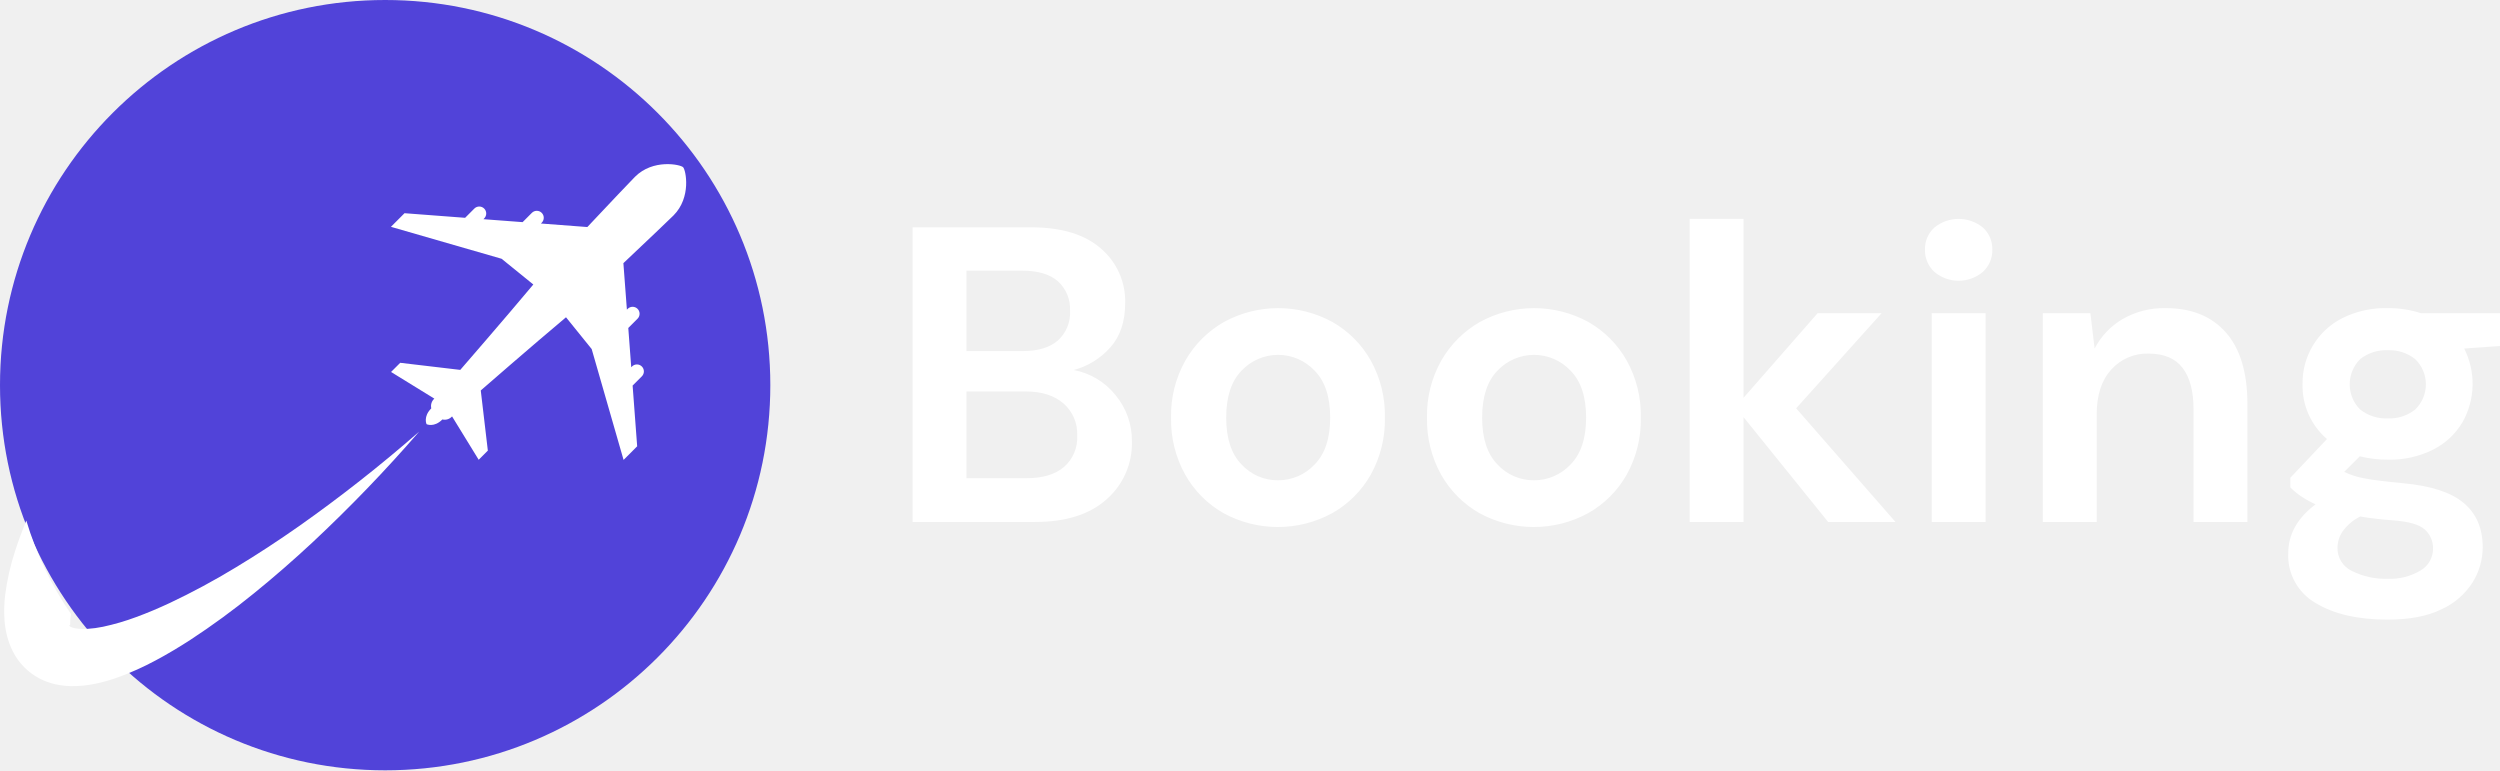
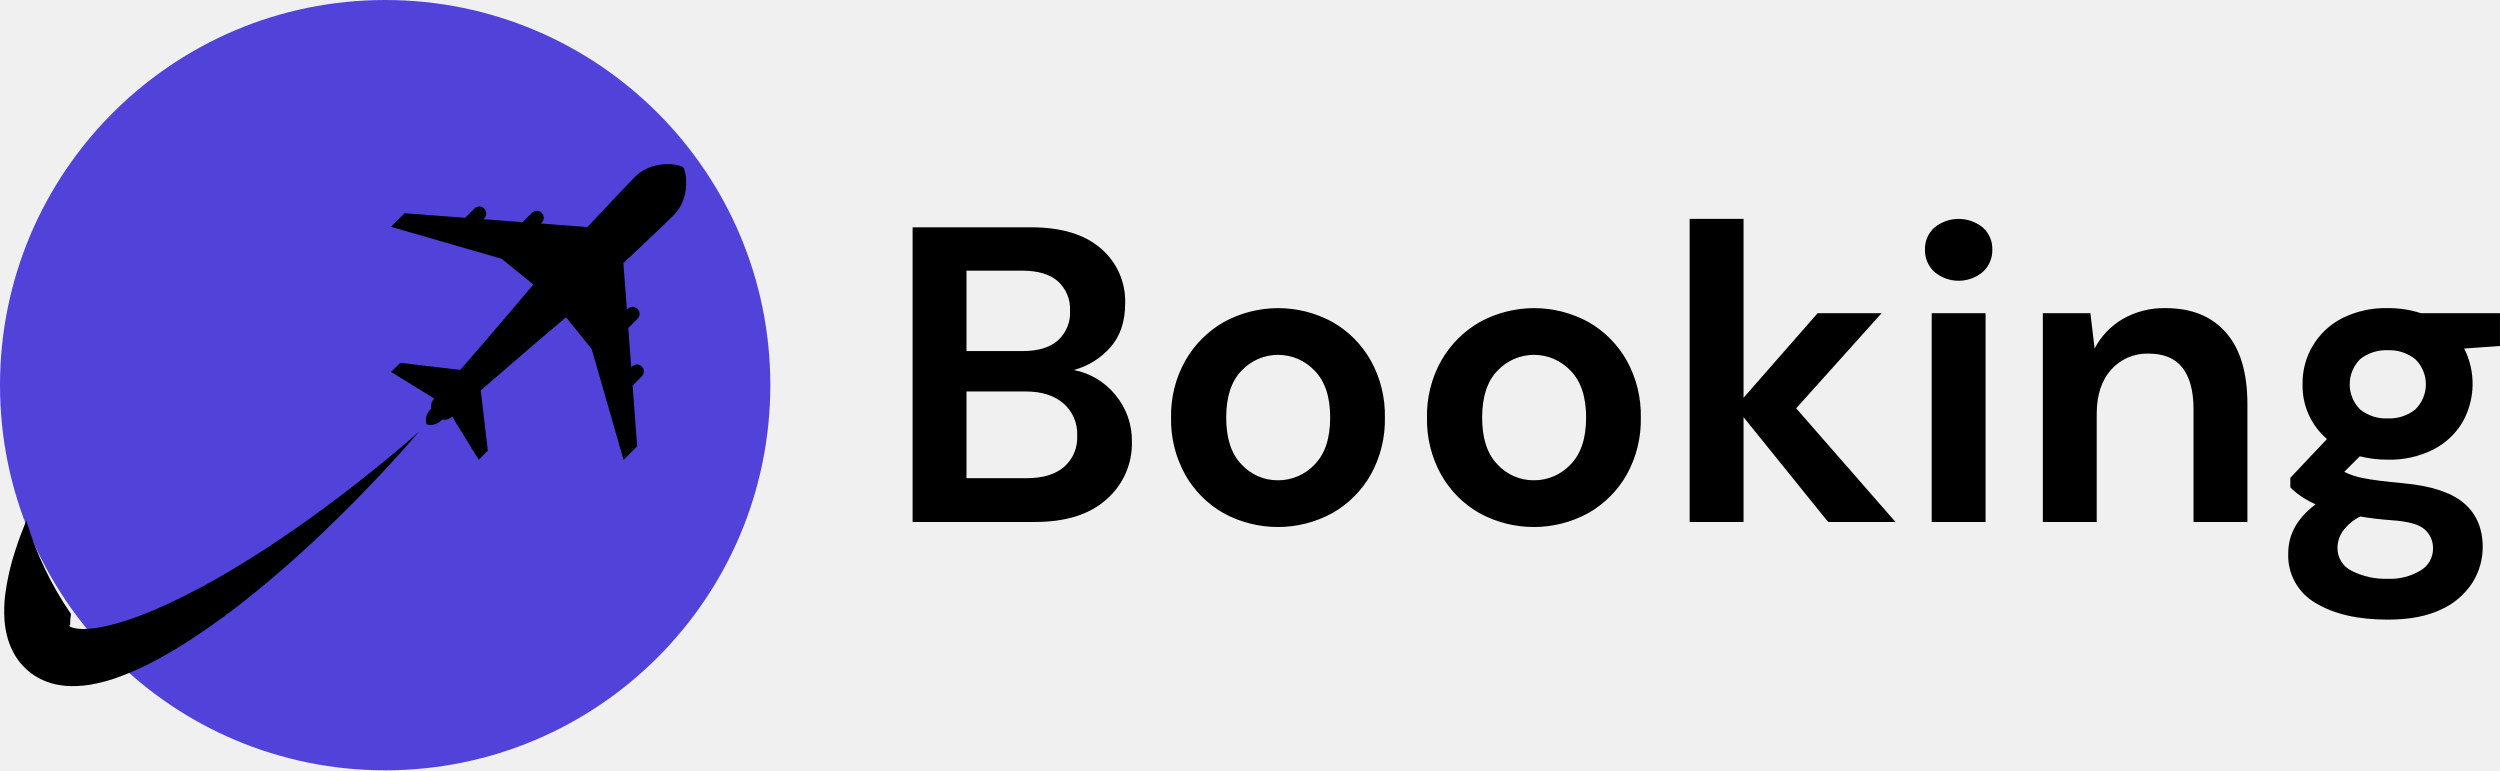
<svg xmlns="http://www.w3.org/2000/svg" width="593.906" height="183" viewBox="0 0 593.906 183">
  <defs>
    <style>
      .cls-1 {
        fill: #5143d9;
      }

      .cls-1, .cls-2 {
        fill-rule: evenodd;
      }

      .cls-2 {
-         fill: #fff;
+         fill: black;
      }
    </style>
  </defs>
  <path class="cls-1" d="M188,95.5A91.5,91.5,0,1,1,96.5,4,91.5,91.5,0,0,1,188,95.5Z" transform="translate(-5 -4)" />
  <path class="cls-2" d="M155.286,95.6l2.191-2.195a1.655,1.655,0,1,0-2.339-2.343l-0.181.181-0.7-9.327,2.2-2.206a1.655,1.655,0,1,0-2.339-2.343l-0.192.192-0.833-11.044c6.042-5.71,10.829-10.255,11.912-11.34,4.282-4.29,2.932-10.791,2.273-11.45s-7.148-2.013-11.43,2.277c-1.083,1.085-5.62,5.88-11.32,11.933L133.5,57.1l0.192-.192a1.655,1.655,0,0,0-2.339-2.343l-2.2,2.206-9.31-.7,0.181-.181a1.655,1.655,0,0,0-2.339-2.343l-2.191,2.195L101.1,54.649l-3.228,3.234,26.286,7.59,7.539,6.113c-6.748,8.076-17.355,20.286-17.355,20.286l-14.263-1.683L97.9,92.366,108.182,98.7a2.384,2.384,0,0,0-.725,2.31c-1.976,1.98-1.12,3.762-1.12,3.762s1.779,0.858,3.756-1.122a2.372,2.372,0,0,0,2.3-.726l6.325,10.3,2.174-2.178-1.68-14.289s12.188-10.625,20.25-17.385l6.1,7.552,7.576,26.333,3.229-3.234ZM76.053,128.979c-4.932,3.458-9.955,6.758-15.072,9.839a170.777,170.777,0,0,1-15.63,8.419c-2.647,1.238-5.316,2.37-7.983,3.348a56.035,56.035,0,0,1-7.9,2.309,26.285,26.285,0,0,1-3.684.5,12.123,12.123,0,0,1-3.016-.149,4.517,4.517,0,0,1-.944-0.307,0.833,0.833,0,0,1-.355-0.3,0.1,0.1,0,0,1,.086-0.129,0.131,0.131,0,0,0,.114-0.125c0.025-.158-0.024-0.7.057-1.49,0.031-.31.082-0.658,0.145-1.022A78.919,78.919,0,0,1,11.25,127.661c-0.943,2.294-1.821,4.648-2.611,7.085a56.872,56.872,0,0,0-2.406,10.529,31.559,31.559,0,0,0-.151,6.2,21.625,21.625,0,0,0,.579,3.533,17.131,17.131,0,0,0,1.42,3.8,14.773,14.773,0,0,0,6.237,6.345,16.253,16.253,0,0,0,3.84,1.407,19.692,19.692,0,0,0,3.531.437,26.18,26.18,0,0,0,6.038-.581,39.668,39.668,0,0,0,5.178-1.467A67.877,67.877,0,0,0,42,160.877c2.853-1.521,5.578-3.157,8.222-4.871A179.48,179.48,0,0,0,65.29,144.982c4.8-3.881,9.427-7.931,13.913-12.1a349.491,349.491,0,0,0,25.375-26.344A346.793,346.793,0,0,1,76.053,128.979Z" transform="translate(-5 -4)" />
  <path id="Booking" class="cls-2" d="M250.9,128q11,0,17-5.4a17.625,17.625,0,0,0,6-13.7,16.9,16.9,0,0,0-3.9-11.05,16.694,16.694,0,0,0-9.9-5.95,17.7,17.7,0,0,0,8.65-5.35Q272.3,82.6,272.3,76a16.459,16.459,0,0,0-5.75-12.95Q260.8,58,249.9,58H221.8v70h29.1ZM234.6,68.3h13.2q5.7,0,8.55,2.55a8.855,8.855,0,0,1,2.85,6.95,8.865,8.865,0,0,1-2.9,7.1q-2.9,2.5-8.3,2.5H234.6V68.3Zm0,28.7h14.1q5.6,0,8.9,2.8a9.562,9.562,0,0,1,3.3,7.7,9.2,9.2,0,0,1-3.15,7.45q-3.15,2.65-8.85,2.65H234.6V97Zm86.9,28.9a24.145,24.145,0,0,0,9.15-9.15A26.8,26.8,0,0,0,334,103.2a26.8,26.8,0,0,0-3.35-13.55,24.25,24.25,0,0,0-9.1-9.15,26.863,26.863,0,0,0-25.8,0,24.572,24.572,0,0,0-9.15,9.15,26.462,26.462,0,0,0-3.4,13.55,26.767,26.767,0,0,0,3.35,13.55,24.207,24.207,0,0,0,9.1,9.15A26.961,26.961,0,0,0,321.5,125.9Zm-21.55-11.55q-3.652-3.75-3.65-11.15t3.65-11.15a11.909,11.909,0,0,1,17.35,0Q321,95.8,321,103.2t-3.7,11.15a11.834,11.834,0,0,1-8.7,3.75A11.664,11.664,0,0,1,299.95,114.349ZM382.3,125.9a24.131,24.131,0,0,0,9.15-9.15,26.787,26.787,0,0,0,3.35-13.55,26.79,26.79,0,0,0-3.35-13.55,24.235,24.235,0,0,0-9.1-9.15,26.863,26.863,0,0,0-25.8,0,24.586,24.586,0,0,0-9.15,9.15A26.472,26.472,0,0,0,344,103.2a26.777,26.777,0,0,0,3.35,13.55,24.221,24.221,0,0,0,9.1,9.15A26.961,26.961,0,0,0,382.3,125.9Zm-21.55-11.55q-3.651-3.75-3.65-11.15t3.65-11.15a11.909,11.909,0,0,1,17.35,0q3.7,3.75,3.7,11.15t-3.7,11.15a11.831,11.831,0,0,1-8.7,3.75A11.667,11.667,0,0,1,360.748,114.349ZM419.2,128V103.1L439.3,128h16l-23.6-27L452,78.4H436.8L419.2,98.5V56H406.4v72h12.8Zm56.85-59.4a6.938,6.938,0,0,0,2.25-5.3,6.786,6.786,0,0,0-2.25-5.25,9.09,9.09,0,0,0-11.5,0,6.786,6.786,0,0,0-2.25,5.25,6.938,6.938,0,0,0,2.25,5.3A8.923,8.923,0,0,0,476.047,68.6ZM476.7,128V78.4H463.9V128h12.8Zm26.4,0V102.4q0-6.8,3.45-10.6A11.417,11.417,0,0,1,515.4,88q5.5,0,8.1,3.4t2.6,9.8V128h12.8V100q0-11.2-5.1-17t-14.3-5.8a19.606,19.606,0,0,0-10.25,2.6,17.447,17.447,0,0,0-6.65,7l-1-8.4H490.3V128h12.8Zm79.949-17.2a17.035,17.035,0,0,0,6.95-6.5,18.541,18.541,0,0,0,.4-17.5l8.5-.6V78.4H580.1a24.523,24.523,0,0,0-7.8-1.2,22.893,22.893,0,0,0-10.9,2.4A17.258,17.258,0,0,0,552,95.2a16.649,16.649,0,0,0,5.8,13.1l-8.7,9.2v2.3a18.1,18.1,0,0,0,2.55,2.1,21.868,21.868,0,0,0,3.45,1.9q-6.5,4.9-6.5,11.6a12.969,12.969,0,0,0,6.5,11.85q6.5,3.95,17.1,3.95,7.8,0,12.8-2.45a17.2,17.2,0,0,0,7.4-6.4,15.829,15.829,0,0,0,2.4-8.35q0-6.7-4.5-10.5t-14.4-4.7q-6.5-.6-9.4-1.2a17.672,17.672,0,0,1-4.6-1.5l3.7-3.7a26.717,26.717,0,0,0,6.7.8A22.739,22.739,0,0,0,583.045,110.8Zm-17.35-9.5a8.45,8.45,0,0,1,0-12,9.918,9.918,0,0,1,6.6-2.1,9.81,9.81,0,0,1,6.45,2.1,8.334,8.334,0,0,1,0,12,9.81,9.81,0,0,1-6.45,2.1A9.918,9.918,0,0,1,565.7,101.3Zm-4.15,28.9a11.442,11.442,0,0,1,4.15-3.5q3.5,0.6,7.6.9,5.8,0.4,7.75,2.2a5.869,5.869,0,0,1,1.95,4.5,5.989,5.989,0,0,1-3,5.25,14.089,14.089,0,0,1-7.8,1.95,17.692,17.692,0,0,1-8.45-1.85,5.954,5.954,0,0,1-3.45-5.55A7.005,7.005,0,0,1,561.545,130.2Z" transform="translate(-5 -4)" />
</svg>
